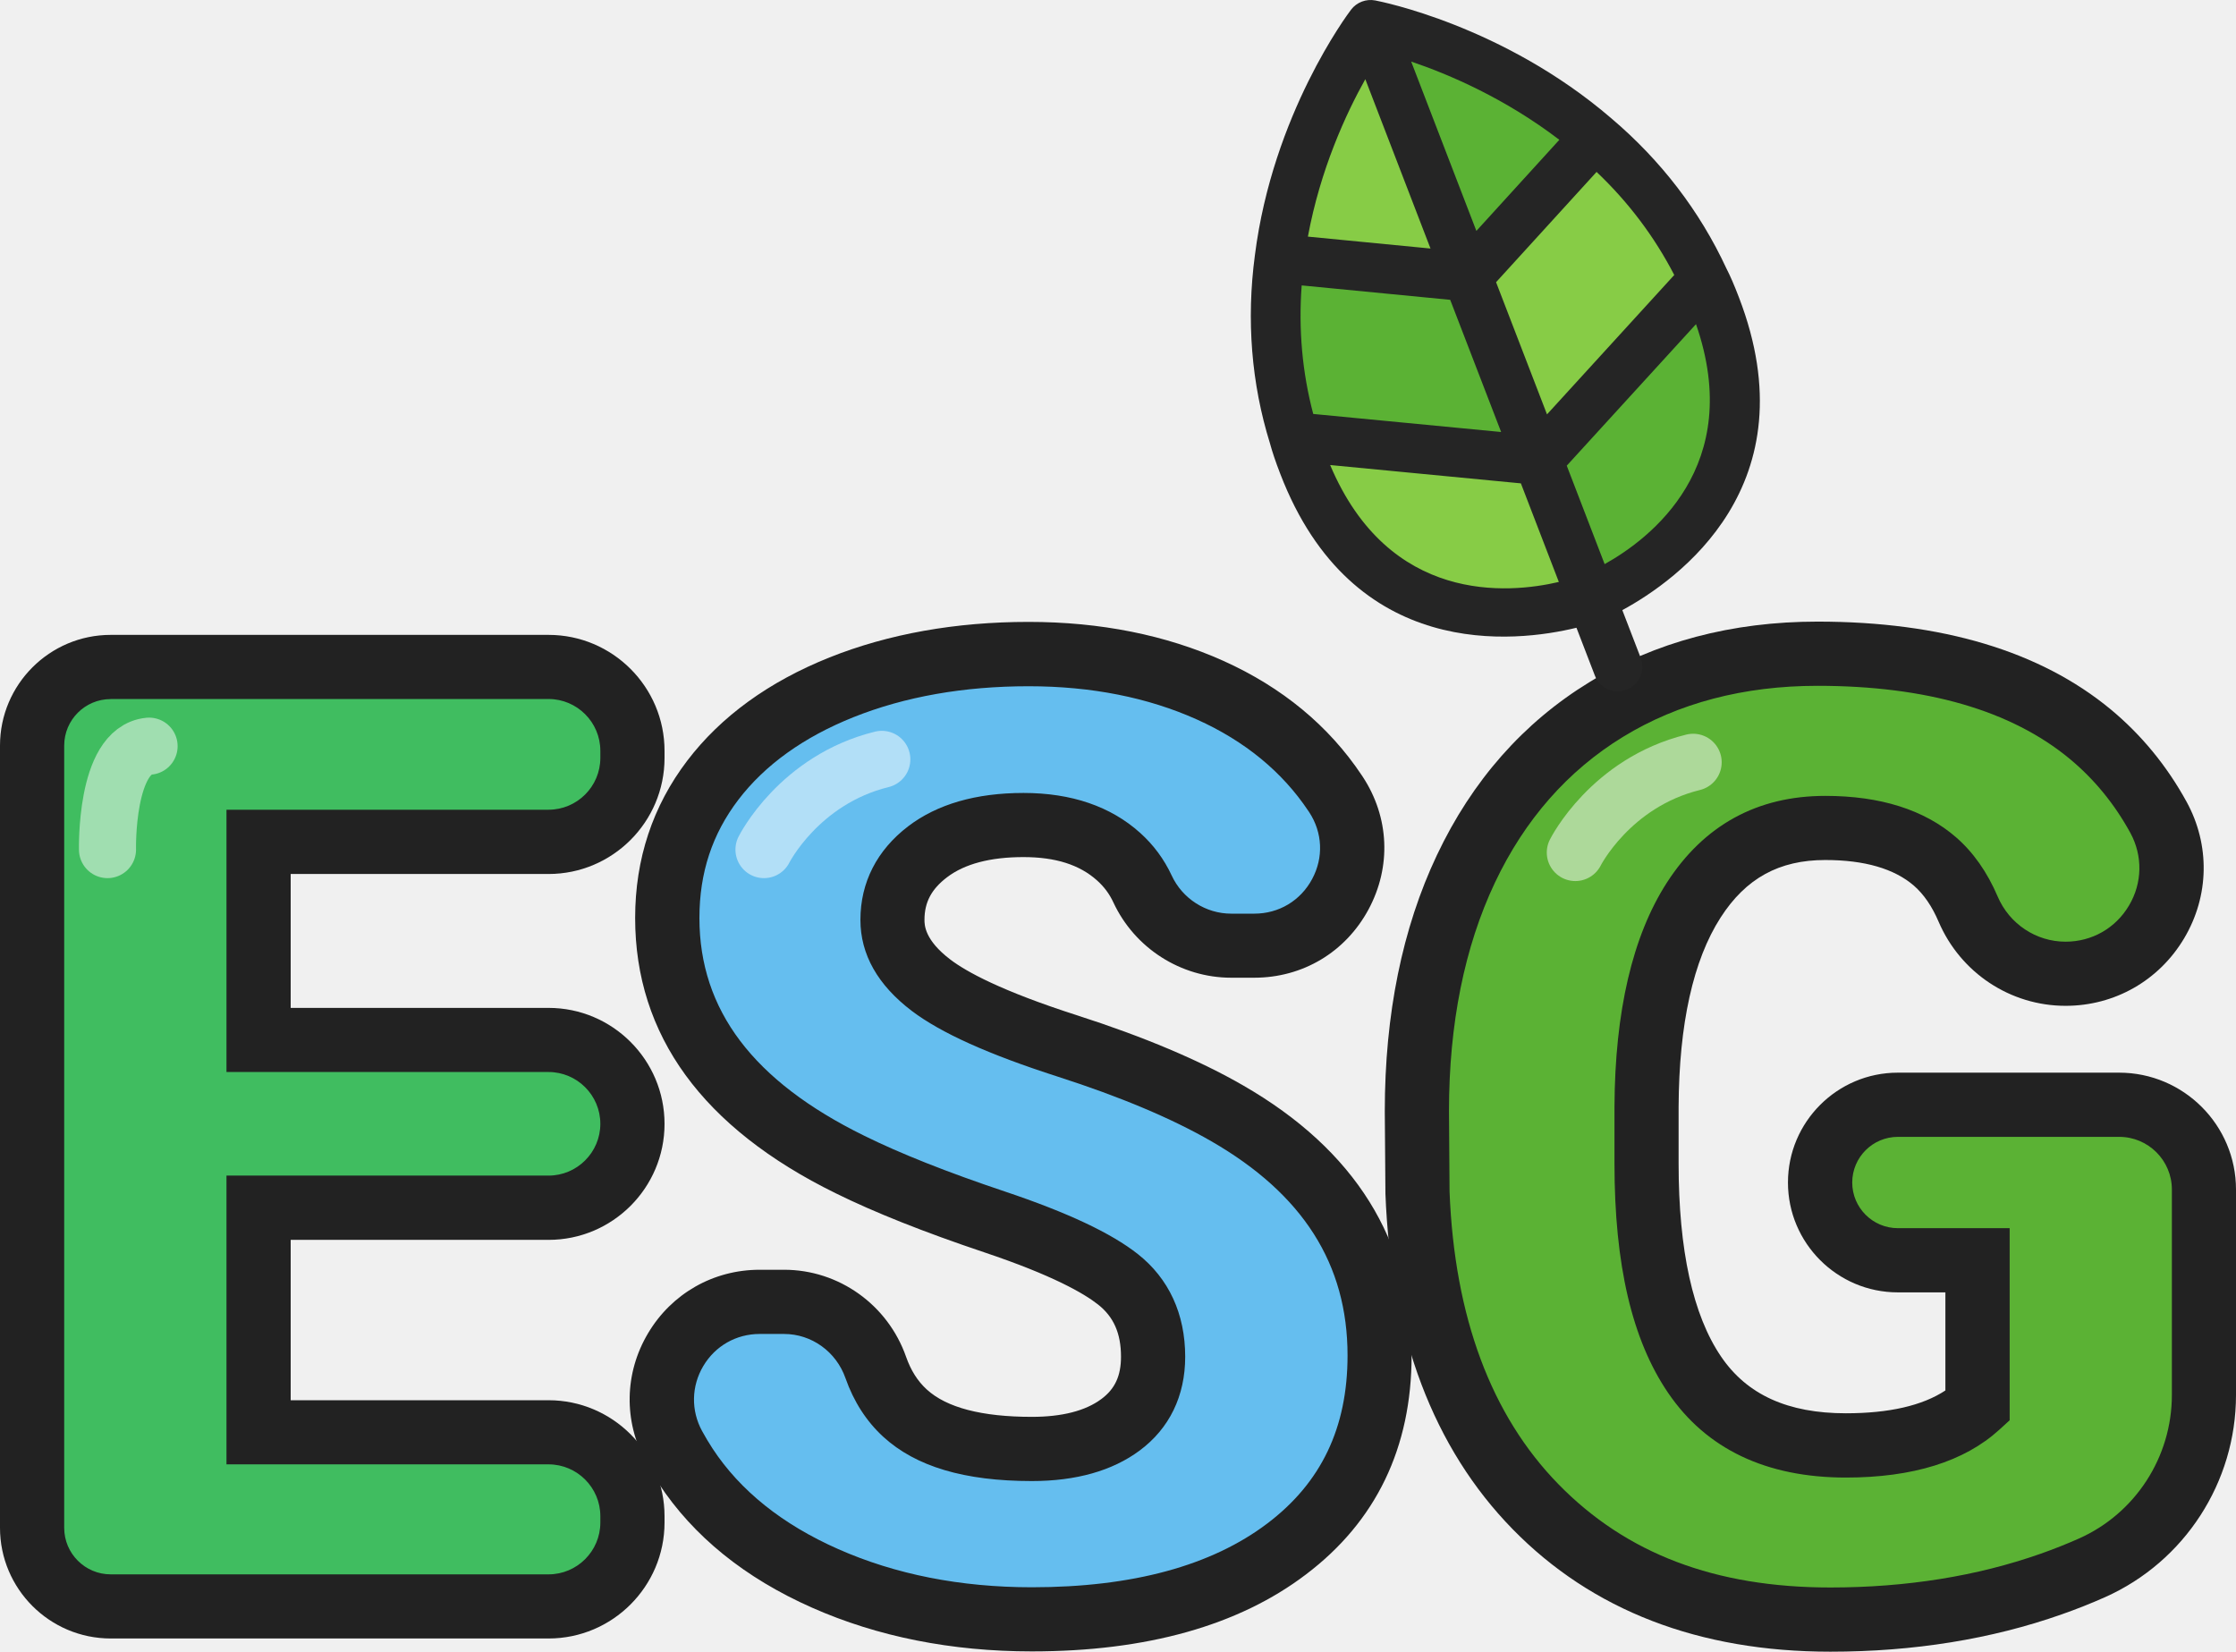
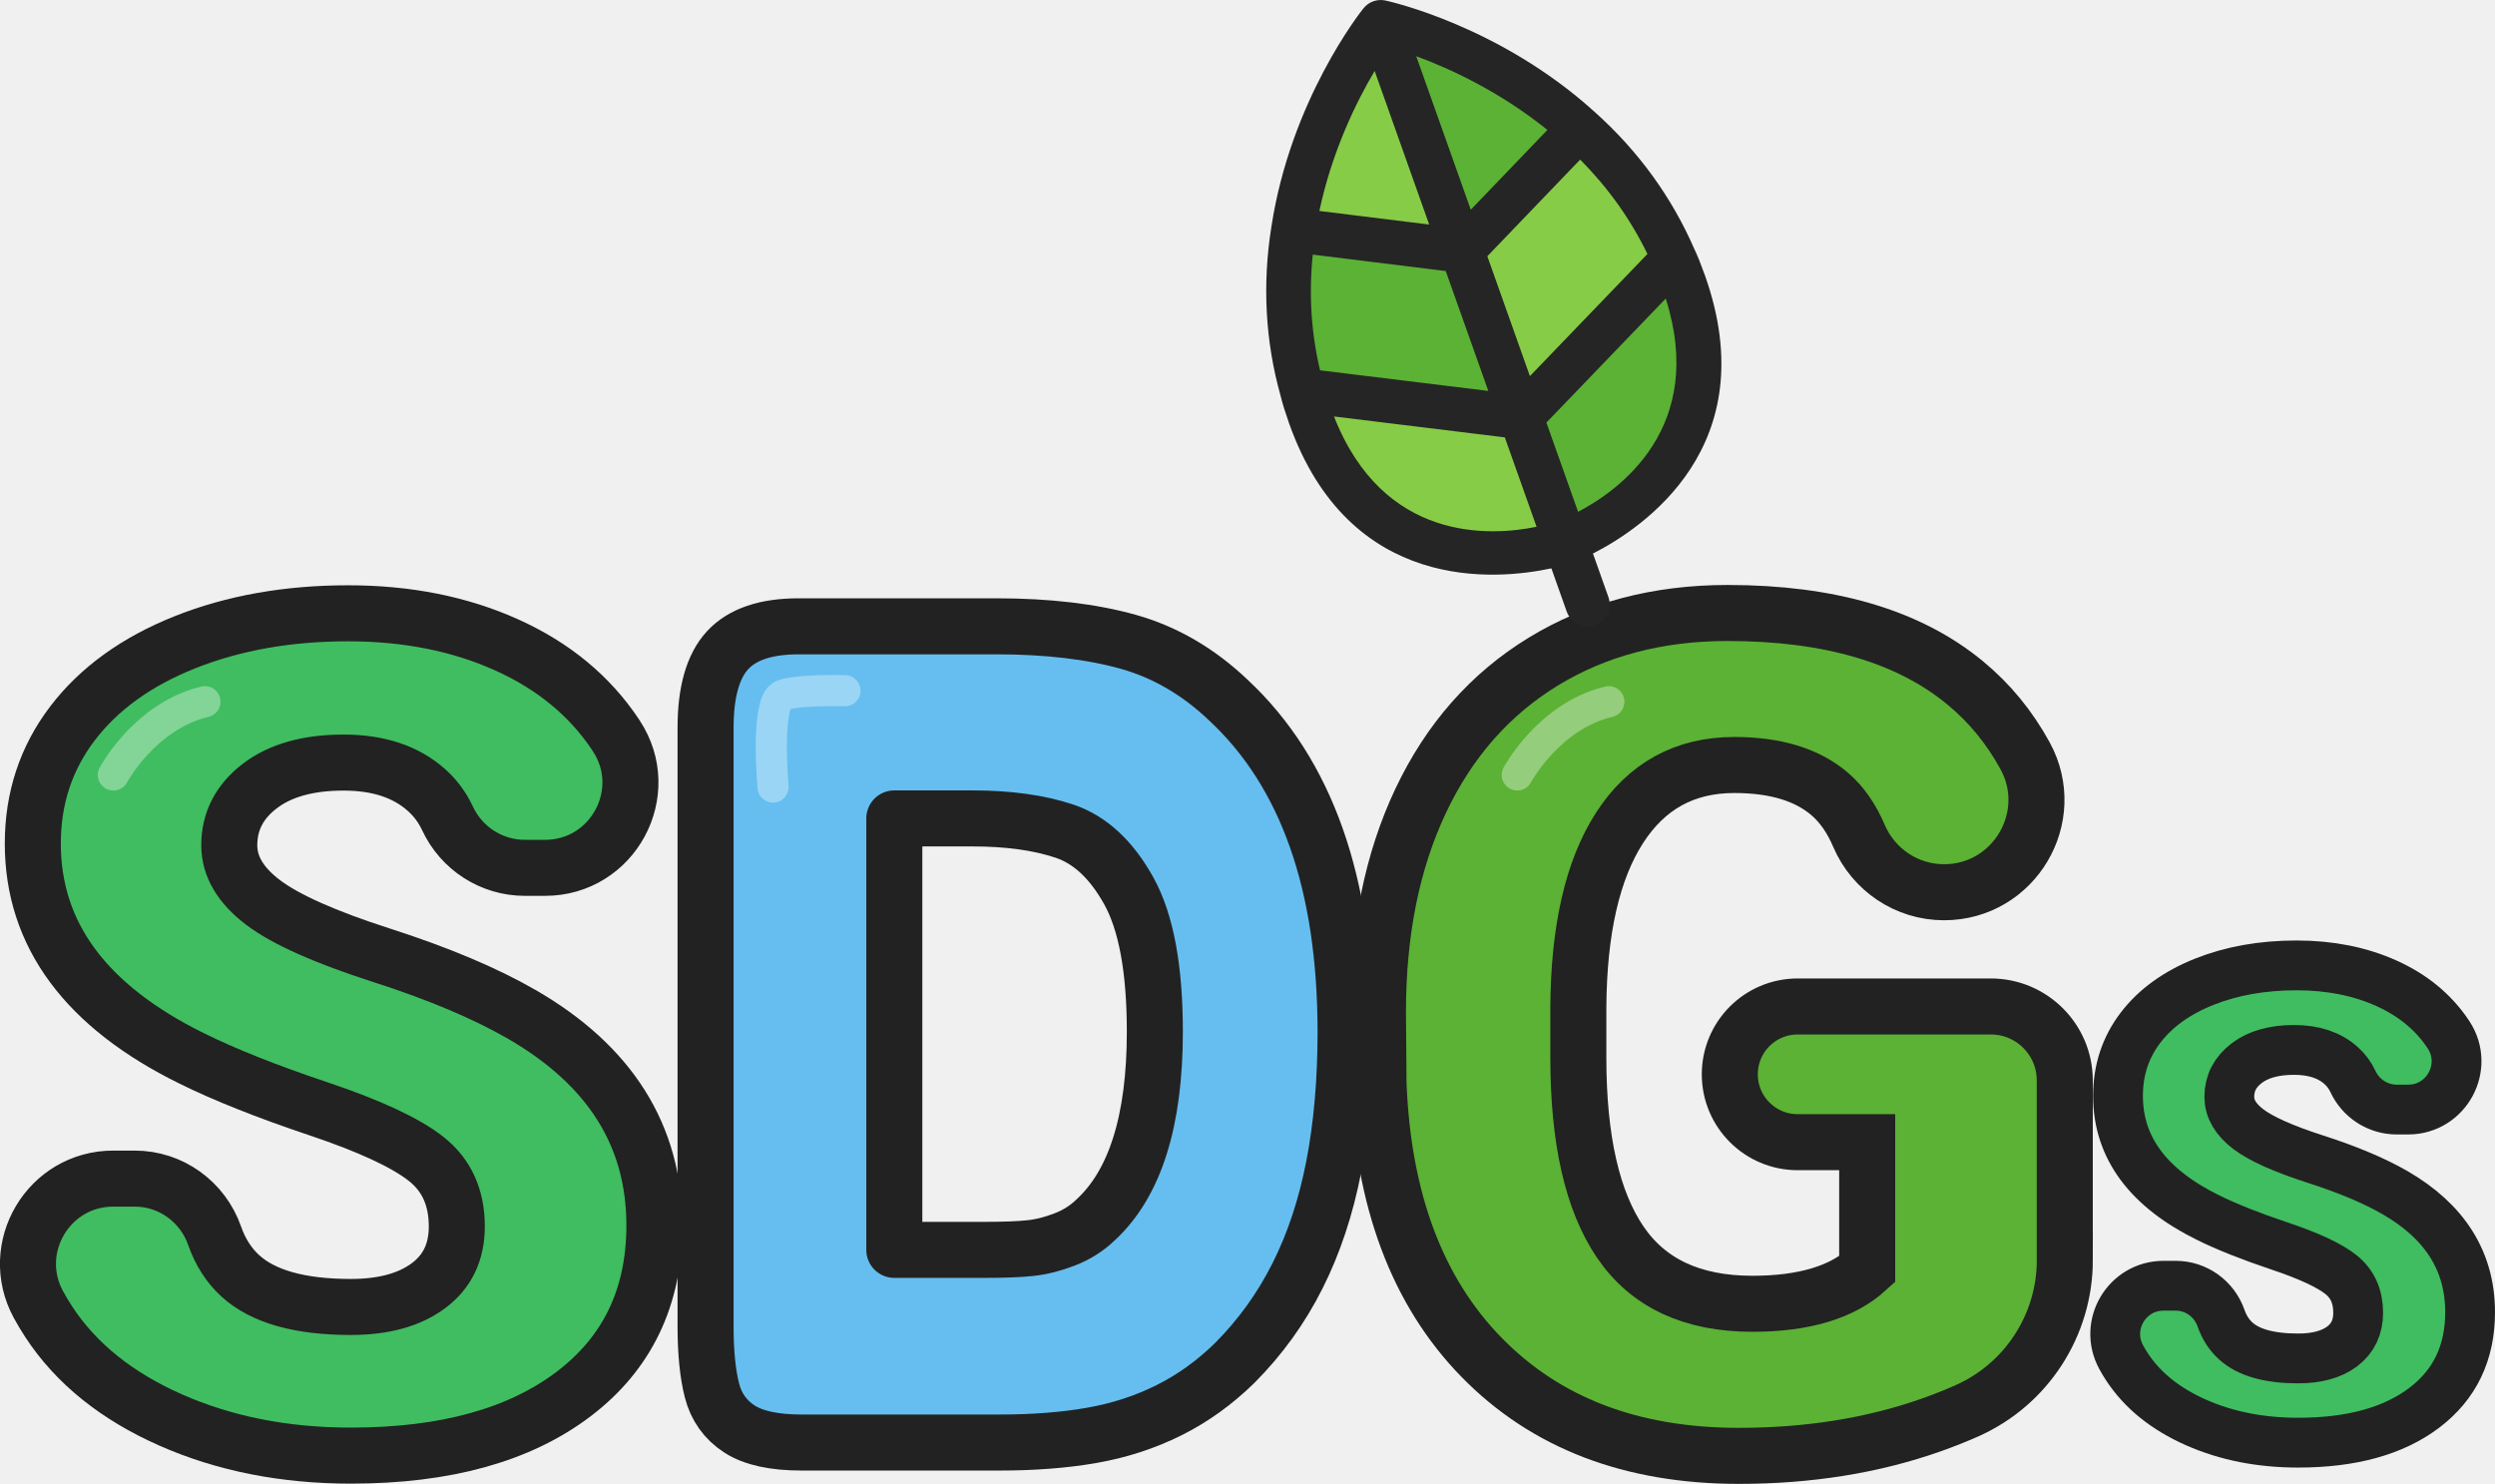
- <svg xmlns="http://www.w3.org/2000/svg" version="1.1" id="Layer_1" x="0px" y="0px" viewBox="0 0 313.46 231.54" style="enable-background:new 0 0 313.46 231.54;" xml:space="preserve">
+ <svg xmlns="http://www.w3.org/2000/svg" version="1.1" id="Layer_1" x="0px" y="0px" viewBox="0 0 400.79 238.37" style="enable-background:new 0 0 400.79 238.37;" xml:space="preserve">
  <style type="text/css">
- 	.st0{fill:#40BD60;}
- 	.st1{fill:#5BB234;}
- 	.st2{fill:#65BEEF;}
- 	.st3{fill:#222222;}
- 	.st4{fill:#87CC46;}
- 	.st5{fill:#252525;}
- 	.st6{opacity:0.5;fill:none;stroke:#FFFFFF;stroke-width:8;stroke-linecap:round;stroke-linejoin:round;stroke-miterlimit:10;}
+ 	.st0{fill:#5BB234;}
+ 	.st1{fill:#40BD60;}
+ 	.st2{fill:none;stroke:#222222;stroke-width:9;stroke-miterlimit:10;}
+ 	.st3{fill:none;stroke:#222222;stroke-width:8;stroke-miterlimit:10;}
+ 	.st4{fill:#65BEEF;}
+ 	.st5{fill:none;stroke:#222222;stroke-width:9;stroke-linecap:round;stroke-linejoin:round;stroke-miterlimit:10;}
+ 	.st6{fill:#87CC46;}
+ 	.st7{fill:#252525;}
+ 	.st8{opacity:0.35;fill:none;stroke:#FFFFFF;stroke-width:5;stroke-linecap:round;stroke-linejoin:round;stroke-miterlimit:10;}
</style>
+   <path class="st0" d="M331.69,202.39c0,10.46-6.13,19.95-15.68,24.22c-1.82,0.81-3.73,1.57-5.76,2.29  c-9.41,3.32-19.72,4.97-30.93,4.97c-17.25,0-31.02-5.28-41.33-15.83c-10.31-10.55-15.83-25.24-16.55-44.05l-0.09-11.4  c0-12.96,2.29-24.29,6.87-33.96c4.58-9.68,11.14-17.12,19.67-22.34c8.53-5.21,18.41-7.82,29.62-7.82c16.4,0,29.14,3.75,38.21,11.26  c3.89,3.21,7.08,7.11,9.58,11.67c5.4,9.87-1.77,21.93-13.02,21.93h0c-5.96,0-11.31-3.58-13.66-9.06c-1.2-2.81-2.75-5.04-4.65-6.68  c-3.62-3.13-8.74-4.7-15.38-4.7c-7.96,0-14.11,3.38-18.45,10.13c-4.34,6.75-6.54,16.4-6.6,28.94v7.96c0,13.15,2.25,23.02,6.74,29.62  c4.49,6.6,11.56,9.9,21.21,9.9c8.26,0,14.41-1.84,18.45-5.52v-20.44h-11.17c-6.02,0-10.9-4.88-10.9-10.9l0,0  c0-6.02,4.88-10.9,10.9-10.9h31.03c6.56,0,11.88,5.32,11.88,11.88V202.39z" />
+   <path class="st1" d="M73.38,197.01c0-4.64-1.64-8.26-4.93-10.85c-3.29-2.59-9.06-5.28-17.32-8.05c-8.26-2.77-15.01-5.46-20.26-8.05  c-17.06-8.38-25.6-19.9-25.6-34.55c0-7.3,2.13-13.73,6.38-19.31c4.25-5.58,10.27-9.92,18.04-13.02c7.78-3.1,16.52-4.66,26.23-4.66  c9.47,0,17.95,1.69,25.46,5.07c7.51,3.38,13.34,8.19,17.5,14.43c0.04,0.06,0.08,0.12,0.12,0.19c5.99,9.1-0.56,21.2-11.45,21.2h-3.24  c-5.34,0-10.18-3.12-12.43-7.96c-0.81-1.73-1.92-3.24-3.35-4.52c-3.29-2.95-7.73-4.43-13.34-4.43c-5.67,0-10.15,1.25-13.43,3.75  c-3.29,2.5-4.93,5.68-4.93,9.54c0,3.38,1.81,6.44,5.43,9.18c3.62,2.74,9.98,5.58,19.08,8.5c9.1,2.93,16.58,6.08,22.43,9.45  c14.23,8.2,21.35,19.51,21.35,33.92c0,11.52-4.34,20.56-13.02,27.13c-8.68,6.57-20.59,9.86-35.73,9.86  c-10.67,0-20.34-1.91-28.99-5.74c-8.65-3.83-15.17-9.07-19.54-15.74c-0.59-0.91-1.15-1.83-1.66-2.77  c-4.97-9.13,1.63-20.25,12.02-20.25h3.44c5.81,0,10.92,3.71,12.84,9.19c0.91,2.6,2.28,4.74,4.1,6.41c3.65,3.35,9.57,5.02,17.77,5.02  c5.25,0,9.39-1.13,12.44-3.39C71.86,204.3,73.38,201.12,73.38,197.01z" />
+   <path class="st2" d="M331.69,202.39c0,10.46-6.13,19.95-15.68,24.22c-1.82,0.81-3.73,1.57-5.76,2.29  c-9.41,3.32-19.72,4.97-30.93,4.97c-17.25,0-31.02-5.28-41.33-15.83c-10.31-10.55-15.83-25.24-16.55-44.05l-0.09-11.4  c0-12.96,2.29-24.29,6.87-33.96c4.58-9.68,11.14-17.12,19.67-22.34c8.53-5.21,18.41-7.82,29.62-7.82c16.4,0,29.14,3.75,38.21,11.26  c3.89,3.21,7.08,7.11,9.58,11.67c5.4,9.87-1.77,21.93-13.02,21.93h0c-5.96,0-11.31-3.58-13.66-9.06c-1.2-2.81-2.75-5.04-4.65-6.68  c-3.62-3.13-8.74-4.7-15.38-4.7c-7.96,0-14.11,3.38-18.45,10.13c-4.34,6.75-6.54,16.4-6.6,28.94v7.96c0,13.15,2.25,23.02,6.74,29.62  c4.49,6.6,11.56,9.9,21.21,9.9c8.26,0,14.41-1.84,18.45-5.52v-20.44h-11.17c-6.02,0-10.9-4.88-10.9-10.9l0,0  c0-6.02,4.88-10.9,10.9-10.9h31.03c6.56,0,11.88,5.32,11.88,11.88V202.39z" />
+   <path class="st2" d="M73.38,197.01c0-4.64-1.64-8.26-4.93-10.85c-3.29-2.59-9.06-5.28-17.32-8.05c-8.26-2.77-15.01-5.46-20.26-8.05  c-17.06-8.38-25.6-19.9-25.6-34.55c0-7.3,2.13-13.73,6.38-19.31c4.25-5.58,10.27-9.92,18.04-13.02c7.78-3.1,16.52-4.66,26.23-4.66  c9.47,0,17.95,1.69,25.46,5.07c7.51,3.38,13.34,8.19,17.5,14.43c0.04,0.06,0.08,0.12,0.12,0.19c5.99,9.1-0.56,21.2-11.45,21.2h-3.24  c-5.34,0-10.18-3.12-12.43-7.96c-0.81-1.73-1.92-3.24-3.35-4.52c-3.29-2.95-7.73-4.43-13.34-4.43c-5.67,0-10.15,1.25-13.43,3.75  c-3.29,2.5-4.93,5.68-4.93,9.54c0,3.38,1.81,6.44,5.43,9.18c3.62,2.74,9.98,5.58,19.08,8.5c9.1,2.93,16.58,6.08,22.43,9.45  c14.23,8.2,21.35,19.51,21.35,33.92c0,11.52-4.34,20.56-13.02,27.13c-8.68,6.57-20.59,9.86-35.73,9.86  c-10.67,0-20.34-1.91-28.99-5.74c-8.65-3.83-15.17-9.07-19.54-15.74c-0.59-0.91-1.15-1.83-1.66-2.77  c-4.97-9.13,1.63-20.25,12.02-20.25h3.44c5.81,0,10.92,3.71,12.84,9.19c0.91,2.6,2.28,4.74,4.1,6.41c3.65,3.35,9.57,5.02,17.77,5.02  c5.25,0,9.39-1.13,12.44-3.39C71.86,204.3,73.38,201.12,73.38,197.01z" />
+   <path class="st1" d="M378.81,210.88c0-2.63-0.93-4.68-2.79-6.15c-1.86-1.47-5.13-2.99-9.81-4.56c-4.68-1.57-8.51-3.09-11.48-4.56  c-9.67-4.75-14.5-11.27-14.5-19.57c0-4.13,1.2-7.78,3.61-10.94c2.41-3.16,5.82-5.62,10.22-7.38c4.41-1.76,9.36-2.64,14.86-2.64  c5.36,0,10.17,0.96,14.42,2.87c4.25,1.91,7.56,4.64,9.92,8.17c0.02,0.04,0.05,0.07,0.07,0.11c3.39,5.15-0.32,12.01-6.49,12.01h-1.83  c-3.03,0-5.77-1.77-7.04-4.51c-0.46-0.98-1.09-1.84-1.9-2.56c-1.86-1.67-4.38-2.51-7.56-2.51c-3.21,0-5.75,0.71-7.61,2.13  c-1.86,1.42-2.79,3.22-2.79,5.41c0,1.91,1.02,3.65,3.07,5.2c2.05,1.55,5.65,3.16,10.81,4.82c5.16,1.66,9.39,3.44,12.71,5.35  c8.06,4.65,12.09,11.05,12.09,19.22c0,6.53-2.46,11.65-7.38,15.37c-4.92,3.72-11.67,5.59-20.24,5.59c-6.05,0-11.52-1.08-16.42-3.25  c-4.9-2.17-8.59-5.14-11.07-8.92c-0.34-0.51-0.65-1.04-0.94-1.57c-2.82-5.17,0.92-11.47,6.81-11.47h1.95c3.29,0,6.19,2.1,7.28,5.21  c0.52,1.47,1.29,2.68,2.33,3.63c2.07,1.9,5.42,2.84,10.07,2.84c2.97,0,5.32-0.64,7.05-1.92C377.95,215,378.81,213.2,378.81,210.88z" />
+   <path class="st3" d="M378.81,210.88c0-2.63-0.93-4.68-2.79-6.15c-1.86-1.47-5.13-2.99-9.81-4.56c-4.68-1.57-8.51-3.09-11.48-4.56  c-9.67-4.75-14.5-11.27-14.5-19.57c0-4.13,1.2-7.78,3.61-10.94c2.41-3.16,5.82-5.62,10.22-7.38c4.41-1.76,9.36-2.64,14.86-2.64  c5.36,0,10.17,0.96,14.42,2.87c4.25,1.91,7.56,4.64,9.92,8.17c0.02,0.04,0.05,0.07,0.07,0.11c3.39,5.15-0.32,12.01-6.49,12.01h-1.83  c-3.03,0-5.77-1.77-7.04-4.51c-0.46-0.98-1.09-1.84-1.9-2.56c-1.86-1.67-4.38-2.51-7.56-2.51c-3.21,0-5.75,0.71-7.61,2.13  c-1.86,1.42-2.79,3.22-2.79,5.41c0,1.91,1.02,3.65,3.07,5.2c2.05,1.55,5.65,3.16,10.81,4.82c5.16,1.66,9.39,3.44,12.71,5.35  c8.06,4.65,12.09,11.05,12.09,19.22c0,6.53-2.46,11.65-7.38,15.37c-4.92,3.72-11.67,5.59-20.24,5.59c-6.05,0-11.52-1.08-16.42-3.25  c-4.9-2.17-8.59-5.14-11.07-8.92c-0.34-0.51-0.65-1.04-0.94-1.57c-2.82-5.17,0.92-11.47,6.81-11.47h1.95c3.29,0,6.19,2.1,7.28,5.21  c0.52,1.47,1.29,2.68,2.33,3.63c2.07,1.9,5.42,2.84,10.07,2.84c2.97,0,5.32-0.64,7.05-1.92C377.95,215,378.81,213.2,378.81,210.88z" />
  <g>
-     <path class="st0" d="M76.9,169.29H36.25v31.48H76.9c6.49,0,11.76,5.26,11.76,11.76v0.9c0,6.49-5.26,11.76-11.76,11.76H15.52   c-6.09,0-11.02-4.93-11.02-11.02V104.52c0-6.09,4.93-11.02,11.02-11.02H76.9c6.49,0,11.76,5.26,11.76,11.76v0.99   c0,6.49-5.26,11.76-11.76,11.76H36.25v27.77H76.9c6.49,0,11.76,5.26,11.76,11.76l0,0C88.65,164.03,83.39,169.29,76.9,169.29z" />
+     <g>
+       <path class="st4" d="M128.28,100.61h31.75c8.26,0,15.34,0.84,21.25,2.5c5.91,1.67,11.27,4.8,16.08,9.39    c12.52,11.69,18.79,29.46,18.79,53.31c0,7.87-0.63,15.06-1.89,21.56c-1.26,6.5-3.2,12.36-5.83,17.58    c-2.62,5.22-5.99,9.88-10.09,14c-3.23,3.16-6.75,5.69-10.58,7.6c-3.83,1.91-7.95,3.25-12.35,4.02c-4.4,0.78-9.37,1.16-14.89,1.16    h-31.75c-4.43,0-7.77-0.73-10.01-2.19c-2.24-1.46-3.71-3.52-4.39-6.17c-0.68-2.65-1.03-6.1-1.03-10.33v-96.15    c0-5.72,1.18-9.87,3.53-12.43C119.23,101.9,123.03,100.61,128.28,100.61z M143.66,131.47v69.31h14.38c3.15,0,5.62-0.09,7.41-0.28    c1.79-0.18,3.64-0.65,5.56-1.39c1.92-0.74,3.58-1.79,4.98-3.14c6.35-5.85,9.52-15.93,9.52-30.23c0-10.08-1.4-17.62-4.19-22.64    c-2.79-5.02-6.23-8.21-10.32-9.58c-4.09-1.37-9.03-2.05-14.82-2.05H143.66z" />
+     </g>
  </g>
-   <path class="st1" d="M308.96,195.56c0,10.46-6.13,19.95-15.68,24.22c-1.82,0.81-3.73,1.57-5.76,2.29  c-9.41,3.32-19.72,4.97-30.93,4.97c-17.25,0-31.02-5.28-41.33-15.83c-10.31-10.55-15.83-25.24-16.55-44.05l-0.09-11.4  c0-12.96,2.29-24.29,6.87-33.96c4.58-9.68,11.14-17.12,19.67-22.34c8.53-5.21,18.41-7.82,29.62-7.82c16.4,0,29.14,3.75,38.21,11.26  c3.89,3.21,7.08,7.11,9.58,11.67c5.4,9.87-1.77,21.93-13.02,21.93h0c-5.96,0-11.31-3.58-13.66-9.06c-1.2-2.81-2.75-5.04-4.65-6.68  c-3.62-3.13-8.74-4.7-15.38-4.7c-7.96,0-14.11,3.38-18.45,10.13c-4.34,6.75-6.54,16.4-6.6,28.94v7.96c0,13.15,2.25,23.02,6.74,29.62  c4.49,6.6,11.56,9.9,21.21,9.9c8.26,0,14.41-1.84,18.45-5.52v-20.44h-11.17c-6.02,0-10.9-4.88-10.9-10.9l0,0  c0-6.02,4.88-10.9,10.9-10.9h31.03c6.56,0,11.88,5.32,11.88,11.88V195.56z" />
-   <path class="st2" d="M161.66,190.19c0-4.64-1.64-8.26-4.93-10.85c-3.29-2.59-9.06-5.28-17.32-8.05c-8.26-2.77-15.01-5.46-20.26-8.05  c-17.06-8.38-25.6-19.9-25.6-34.55c0-7.3,2.13-13.73,6.38-19.31c4.25-5.58,10.27-9.92,18.04-13.02c7.78-3.1,16.52-4.66,26.23-4.66  c9.47,0,17.95,1.69,25.46,5.07c7.51,3.38,13.34,8.19,17.5,14.43c0.04,0.06,0.08,0.12,0.12,0.19c5.99,9.1-0.56,21.2-11.45,21.2h-3.24  c-5.34,0-10.18-3.12-12.43-7.96c-0.81-1.73-1.92-3.24-3.35-4.52c-3.29-2.95-7.73-4.43-13.34-4.43c-5.67,0-10.15,1.25-13.43,3.75  c-3.29,2.5-4.93,5.68-4.93,9.54c0,3.38,1.81,6.44,5.43,9.18c3.62,2.74,9.98,5.58,19.08,8.5c9.1,2.93,16.58,6.08,22.43,9.45  c14.23,8.2,21.35,19.51,21.35,33.92c0,11.52-4.34,20.56-13.02,27.13c-8.68,6.57-20.59,9.86-35.73,9.86  c-10.67,0-20.34-1.91-28.99-5.74c-8.65-3.83-15.17-9.07-19.54-15.74c-0.59-0.91-1.15-1.83-1.66-2.77  c-4.97-9.13,1.63-20.25,12.02-20.25h3.44c5.81,0,10.92,3.71,12.84,9.19c0.91,2.6,2.28,4.74,4.1,6.41c3.65,3.35,9.57,5.02,17.77,5.02  c5.25,0,9.39-1.13,12.44-3.39C160.13,197.47,161.66,194.29,161.66,190.19z" />
  <g>
-     <path class="st3" d="M76.9,229.69H15.52C6.96,229.69,0,222.73,0,214.17V104.52C0,95.96,6.96,89,15.52,89H76.9   c8.96,0,16.26,7.29,16.26,16.26v1c0,8.96-7.29,16.26-16.26,16.26H40.75v18.77H76.9c8.96,0,16.26,7.29,16.26,16.26   s-7.29,16.26-16.26,16.26H40.75v22.48H76.9c8.96,0,16.26,7.29,16.26,16.26v0.9C93.15,222.4,85.86,229.69,76.9,229.69z M15.52,98   C11.92,98,9,100.92,9,104.52v109.66c0,3.59,2.92,6.52,6.52,6.52H76.9c4,0,7.26-3.26,7.26-7.26v-0.9c0-4-3.26-7.26-7.26-7.26H31.75   v-40.48H76.9c4,0,7.26-3.26,7.26-7.26c0-4-3.26-7.26-7.26-7.26H31.75v-36.77H76.9c4,0,7.26-3.26,7.26-7.26v-1   c0-4-3.26-7.26-7.26-7.26H15.52z" />
+     <g>
+       <path class="st5" d="M128.28,100.61h31.75c8.26,0,15.34,0.84,21.25,2.5c5.91,1.67,11.27,4.8,16.08,9.39    c12.52,11.69,18.79,29.46,18.79,53.31c0,7.87-0.63,15.06-1.89,21.56c-1.26,6.5-3.2,12.36-5.83,17.58    c-2.62,5.22-5.99,9.88-10.09,14c-3.23,3.16-6.75,5.69-10.58,7.6c-3.83,1.91-7.95,3.25-12.35,4.02c-4.4,0.78-9.37,1.16-14.89,1.16    h-31.75c-4.43,0-7.77-0.73-10.01-2.19c-2.24-1.46-3.71-3.52-4.39-6.17c-0.68-2.65-1.03-6.1-1.03-10.33v-96.15    c0-5.72,1.18-9.87,3.53-12.43C119.23,101.9,123.03,100.61,128.28,100.61z M143.66,131.47v69.31h14.38c3.15,0,5.62-0.09,7.41-0.28    c1.79-0.18,3.64-0.65,5.56-1.39c1.92-0.74,3.58-1.79,4.98-3.14c6.35-5.85,9.52-15.93,9.52-30.23c0-10.08-1.4-17.62-4.19-22.64    c-2.79-5.02-6.23-8.21-10.32-9.58c-4.09-1.37-9.03-2.05-14.82-2.05H143.66z" />
+     </g>
  </g>
-   <path class="st3" d="M256.6,231.54c-18.42,0-33.41-5.78-44.55-17.18c-11.07-11.32-17.07-27.14-17.83-47.02l0-0.14l-0.09-11.4  c0-13.61,2.46-25.69,7.31-35.93c4.94-10.44,12.14-18.6,21.39-24.25c9.21-5.63,19.96-8.48,31.97-8.48c17.4,0,31.22,4.14,41.08,12.29  c4.31,3.57,7.89,7.93,10.66,12.98c3.3,6.04,3.18,13.18-0.34,19.11c-3.52,5.93-9.74,9.48-16.63,9.48c-7.75,0-14.73-4.63-17.8-11.79  c-0.92-2.16-2.09-3.86-3.46-5.05c-2.76-2.39-6.94-3.6-12.43-3.6c-6.47,0-11.13,2.56-14.67,8.06c-3.85,5.99-5.83,14.92-5.89,26.53  v7.94c0,12.16,2,21.28,5.96,27.09c3.63,5.34,9.35,7.94,17.49,7.94c6.06,0,10.74-1.08,13.95-3.2v-13.75h-6.67  c-8.49,0-15.4-6.91-15.4-15.4s6.91-15.4,15.4-15.4h31.03c9.03,0,16.38,7.35,16.38,16.38v28.81c0,12.23-7.2,23.35-18.34,28.33  c-1.91,0.85-3.96,1.67-6.1,2.42C279.18,229.78,268.27,231.54,256.6,231.54z M203.21,167.06c0.69,17.54,5.82,31.34,15.27,41.01  c9.52,9.74,21.98,14.47,38.12,14.47c10.65,0,20.55-1.59,29.44-4.72c1.91-0.67,3.73-1.4,5.42-2.15c7.91-3.53,13.01-11.43,13.01-20.11  v-28.81c0-4.07-3.31-7.38-7.38-7.38h-31.03c-3.53,0-6.4,2.87-6.4,6.4s2.87,6.4,6.4,6.4h15.67v26.93l-1.47,1.34  c-4.88,4.44-12.1,6.69-21.48,6.69c-11.18,0-19.57-4-24.93-11.87c-5.06-7.43-7.52-17.95-7.52-32.15v-7.96  c0.06-13.37,2.53-23.92,7.32-31.38c5.2-8.09,12.69-12.2,22.24-12.2c7.71,0,13.88,1.95,18.32,5.8c2.41,2.09,4.38,4.89,5.84,8.31  c1.64,3.84,5.38,6.33,9.52,6.33c3.69,0,7.01-1.89,8.89-5.07c1.88-3.16,1.94-6.98,0.18-10.2c-2.21-4.04-5.07-7.53-8.5-10.37  c-8.21-6.79-20.1-10.23-35.35-10.23c-10.32,0-19.5,2.41-27.27,7.16c-7.73,4.73-13.77,11.6-17.95,20.43  c-4.27,9.03-6.44,19.8-6.44,32.04L203.21,167.06z" />
-   <path class="st3" d="M144.65,231.5c-11.26,0-21.62-2.06-30.81-6.13c-9.42-4.17-16.64-10.02-21.48-17.38c-0.66-1-1.28-2.04-1.85-3.09  c-3.1-5.7-2.98-12.42,0.34-18c3.31-5.57,9.16-8.9,15.64-8.9h3.44c7.66,0,14.53,4.9,17.09,12.2c0.67,1.91,1.62,3.41,2.9,4.58  c2.78,2.55,7.73,3.84,14.73,3.84c4.23,0,7.52-0.84,9.75-2.5c1.9-1.41,2.75-3.24,2.75-5.93c0-3.26-1.02-5.59-3.22-7.32  c-1.97-1.55-6.34-4.09-15.97-7.32c-8.41-2.82-15.42-5.61-20.82-8.28c-18.64-9.16-28.1-22.14-28.1-38.59c0-8.27,2.46-15.68,7.3-22.04  c4.73-6.21,11.45-11.08,19.95-14.48c8.28-3.3,17.67-4.98,27.9-4.98c10.06,0,19.25,1.84,27.31,5.46c8.26,3.72,14.78,9.11,19.4,16.04  l0.14,0.21c3.73,5.67,4.03,12.62,0.81,18.6c-3.23,5.99-9.22,9.57-16.02,9.57h-3.24c-7.05,0-13.53-4.15-16.51-10.56  c-0.55-1.19-1.3-2.19-2.28-3.07c-2.46-2.21-5.83-3.28-10.33-3.28c-4.63,0-8.24,0.95-10.71,2.83c-2.18,1.66-3.16,3.5-3.16,5.96  c0,0.7,0,2.83,3.65,5.59c2.2,1.67,7.06,4.37,17.74,7.8c9.37,3.01,17.21,6.32,23.3,9.84c15.66,9.02,23.6,21.75,23.6,37.82  c0,12.95-4.98,23.29-14.81,30.72C173.65,227.88,160.72,231.5,144.65,231.5z M106.49,187c-3.28,0-6.23,1.68-7.9,4.5  c-1.67,2.82-1.74,6.22-0.17,9.1c0.45,0.83,0.95,1.66,1.47,2.46c3.87,5.9,9.79,10.64,17.6,14.09c8.03,3.56,17.17,5.36,27.17,5.36  c14.06,0,25.17-3.01,33.01-8.95c7.56-5.72,11.24-13.43,11.24-23.55c0-12.8-6.25-22.62-19.09-30.02c-5.54-3.2-12.79-6.25-21.56-9.07  c-9.68-3.11-16.36-6.12-20.43-9.2c-4.78-3.63-7.21-7.92-7.21-12.77c0-5.25,2.32-9.78,6.7-13.12c4.07-3.1,9.51-4.67,16.16-4.67  c6.72,0,12.22,1.88,16.35,5.59c1.87,1.68,3.36,3.69,4.42,5.97c1.51,3.26,4.79,5.36,8.35,5.36h3.24c3.44,0,6.47-1.81,8.1-4.84  c1.63-3.02,1.47-6.53-0.41-9.39l-0.13-0.19c-3.65-5.47-8.9-9.78-15.59-12.79c-6.89-3.1-14.83-4.67-23.61-4.67  c-9.09,0-17.35,1.46-24.56,4.34c-6.97,2.79-12.4,6.68-16.13,11.57c-3.67,4.82-5.46,10.24-5.46,16.58c0,12.9,7.55,22.88,23.08,30.51  c5.05,2.5,11.68,5.13,19.71,7.82c8.83,2.96,14.94,5.84,18.67,8.78c4.35,3.43,6.64,8.4,6.64,14.39c0,5.5-2.21,10.05-6.38,13.15  c-3.82,2.84-8.91,4.28-15.12,4.28c-9.46,0-16.26-2.03-20.82-6.2c-2.37-2.17-4.15-4.94-5.31-8.24c-1.3-3.7-4.75-6.18-8.6-6.18H106.49  z" />
-   <path class="st1" d="M238.51,38.08c0.61,1.2,1.15,2.51,1.66,3.83c11.46,29.77-17.47,40.91-17.47,40.91l-7.43-19.29L238.51,38.08z" />
-   <path class="st4" d="M215.27,63.52l7.43,19.29c0,0-28.93,11.14-40.4-18.63c-0.51-1.32-0.98-2.65-1.34-3.95L215.27,63.52z" />
-   <path class="st1" d="M223.25,18.19L205.37,37.8L191.75,2.44C191.75,2.44,208.63,5.62,223.25,18.19z" />
-   <path class="st4" d="M191.75,2.44l13.62,35.36l-26.42-2.56C181.36,16.11,191.75,2.44,191.75,2.44z" />
-   <path class="st1" d="M205.37,37.8l9.9,25.72l-34.31-3.29c-2.74-8.84-3.03-17.36-2.02-24.99L205.37,37.8z" />
-   <path class="st4" d="M238.51,38.08l-23.24,25.45l-9.9-25.72l17.88-19.62C229.11,23.16,234.62,29.68,238.51,38.08z" />
-   <path class="st5" d="M225.88,16.58C210.73,3.56,193.5,0.2,192.78,0.06c-1.28-0.24-2.59,0.26-3.38,1.3  c-0.45,0.59-10.98,14.64-13.48,34.43c-1.21,9.07-0.49,17.98,2.11,26.35c0.34,1.24,0.78,2.56,1.45,4.29  C189.62,92.79,212.45,90.08,221,88l2.58,6.7c0.68,1.78,2.68,2.66,4.45,1.98c1.78-0.68,2.66-2.68,1.98-4.45l-2.58-6.7  c7.73-4.2,26.49-17.5,16.34-43.86c-0.66-1.73-1.22-3.01-1.75-4.04C238.28,29.57,232.84,22.48,225.88,16.58z M234.71,38.55  l-17.84,19.54l-7.14-18.53l14.09-15.46C228.28,28.33,231.92,33.16,234.71,38.55z M218.6,19.6l-11.63,12.77l-9.14-23.74  C203.13,10.42,211,13.79,218.6,19.6z M191.4,11.1l9.14,23.74l-17.19-1.67C185.09,23.77,188.66,15.99,191.4,11.1z M182.48,40.01  l20.82,2.02l7.14,18.53l-26.34-2.53C182.56,52.21,182.02,46.18,182.48,40.01z M186.47,65.19l26.74,2.57l5.32,13.82  C211.41,83.25,194.72,84.7,186.47,65.19z M224.95,79.08l-5.31-13.8l18.12-19.84C244.67,65.35,231.35,75.52,224.95,79.08z" />
-   <path class="st6" d="M107.1,119.1c0,0,4.9-9.79,16.52-12.65" />
-   <path class="st6" d="M220.84,119.51c0,0,4.9-9.79,16.52-12.65" />
-   <path class="st6" d="M15.07,119.1c0,0-0.33-13.92,5.83-14.5" />
+   <path class="st0" d="M268.56,40.41c0.6,1.26,1.12,2.61,1.6,3.98C281.15,75.32,251.09,86,251.09,86l-7.12-20.04L268.56,40.41z" />
+   <path class="st6" d="M243.97,65.96L251.09,86c0,0-30.06,10.68-41.05-20.25c-0.49-1.37-0.94-2.75-1.27-4.1L243.97,65.96z" />
+   <path class="st0" d="M253.39,19.54l-18.92,19.7L221.42,2.5C221.42,2.5,238.69,6.22,253.39,19.54z" />
+   <path class="st6" d="M221.42,2.5l13.05,36.74l-27.11-3.35C210.37,16.28,221.42,2.5,221.42,2.5z" />
+   <path class="st0" d="M234.47,39.24l9.49,26.72l-35.2-4.31c-2.58-9.16-2.65-17.94-1.4-25.76L234.47,39.24z" />
+   <path class="st6" d="M268.56,40.41l-24.59,25.55l-9.49-26.72l18.92-19.7C259.29,24.82,264.77,31.68,268.56,40.41z" />
+   <path class="st7" d="M256.14,17.96c-15.23-13.8-32.86-17.72-33.6-17.88c-1.31-0.28-2.67,0.2-3.51,1.25  c-0.48,0.59-11.68,14.76-14.79,35.05c-1.49,9.3-0.98,18.48,1.46,27.16c0.31,1.28,0.74,2.65,1.37,4.45  c9.73,27.39,33.29,25.21,42.14,23.31l2.47,6.96c0.66,1.85,2.68,2.81,4.53,2.15c1.85-0.66,2.81-2.68,2.15-4.53l-2.47-6.96  c8.06-4.11,27.71-17.28,17.99-44.67c-0.64-1.79-1.17-3.13-1.69-4.21C268.55,31.66,263.15,24.22,256.14,17.96z M264.64,40.8  l-18.88,19.62l-6.84-19.26l14.91-15.52C258.29,30.12,261.91,35.18,264.64,40.8z M248.57,20.87l-12.31,12.82L227.5,9.03  C232.91,11.01,240.91,14.7,248.57,20.87z M220.82,11.4l8.76,24.67l-17.64-2.18C213.99,24.26,217.88,16.35,220.82,11.4z M210.88,40.9  l21.36,2.64l6.84,19.26l-27.03-3.31C210.62,53.45,210.23,47.23,210.88,40.9z M214.29,66.9l27.44,3.36l5.1,14.36  C239.46,86.14,222.26,87.18,214.29,66.9z M253.5,82.22l-5.09-14.34l19.17-19.92C274.16,68.63,260.18,78.73,253.5,82.22z" />
+   <path class="st8" d="M18.21,124.49c0,0,5.03-9.45,14.71-11.77" />
+   <path class="st8" d="M243.73,124.49c0,0,5.03-9.45,14.71-11.77" />
+   <path class="st8" d="M124.18,126.43c0,0-1.16-12.81,1.26-14.58c1.5-1.1,10.29-0.9,10.29-0.9" />
</svg>
